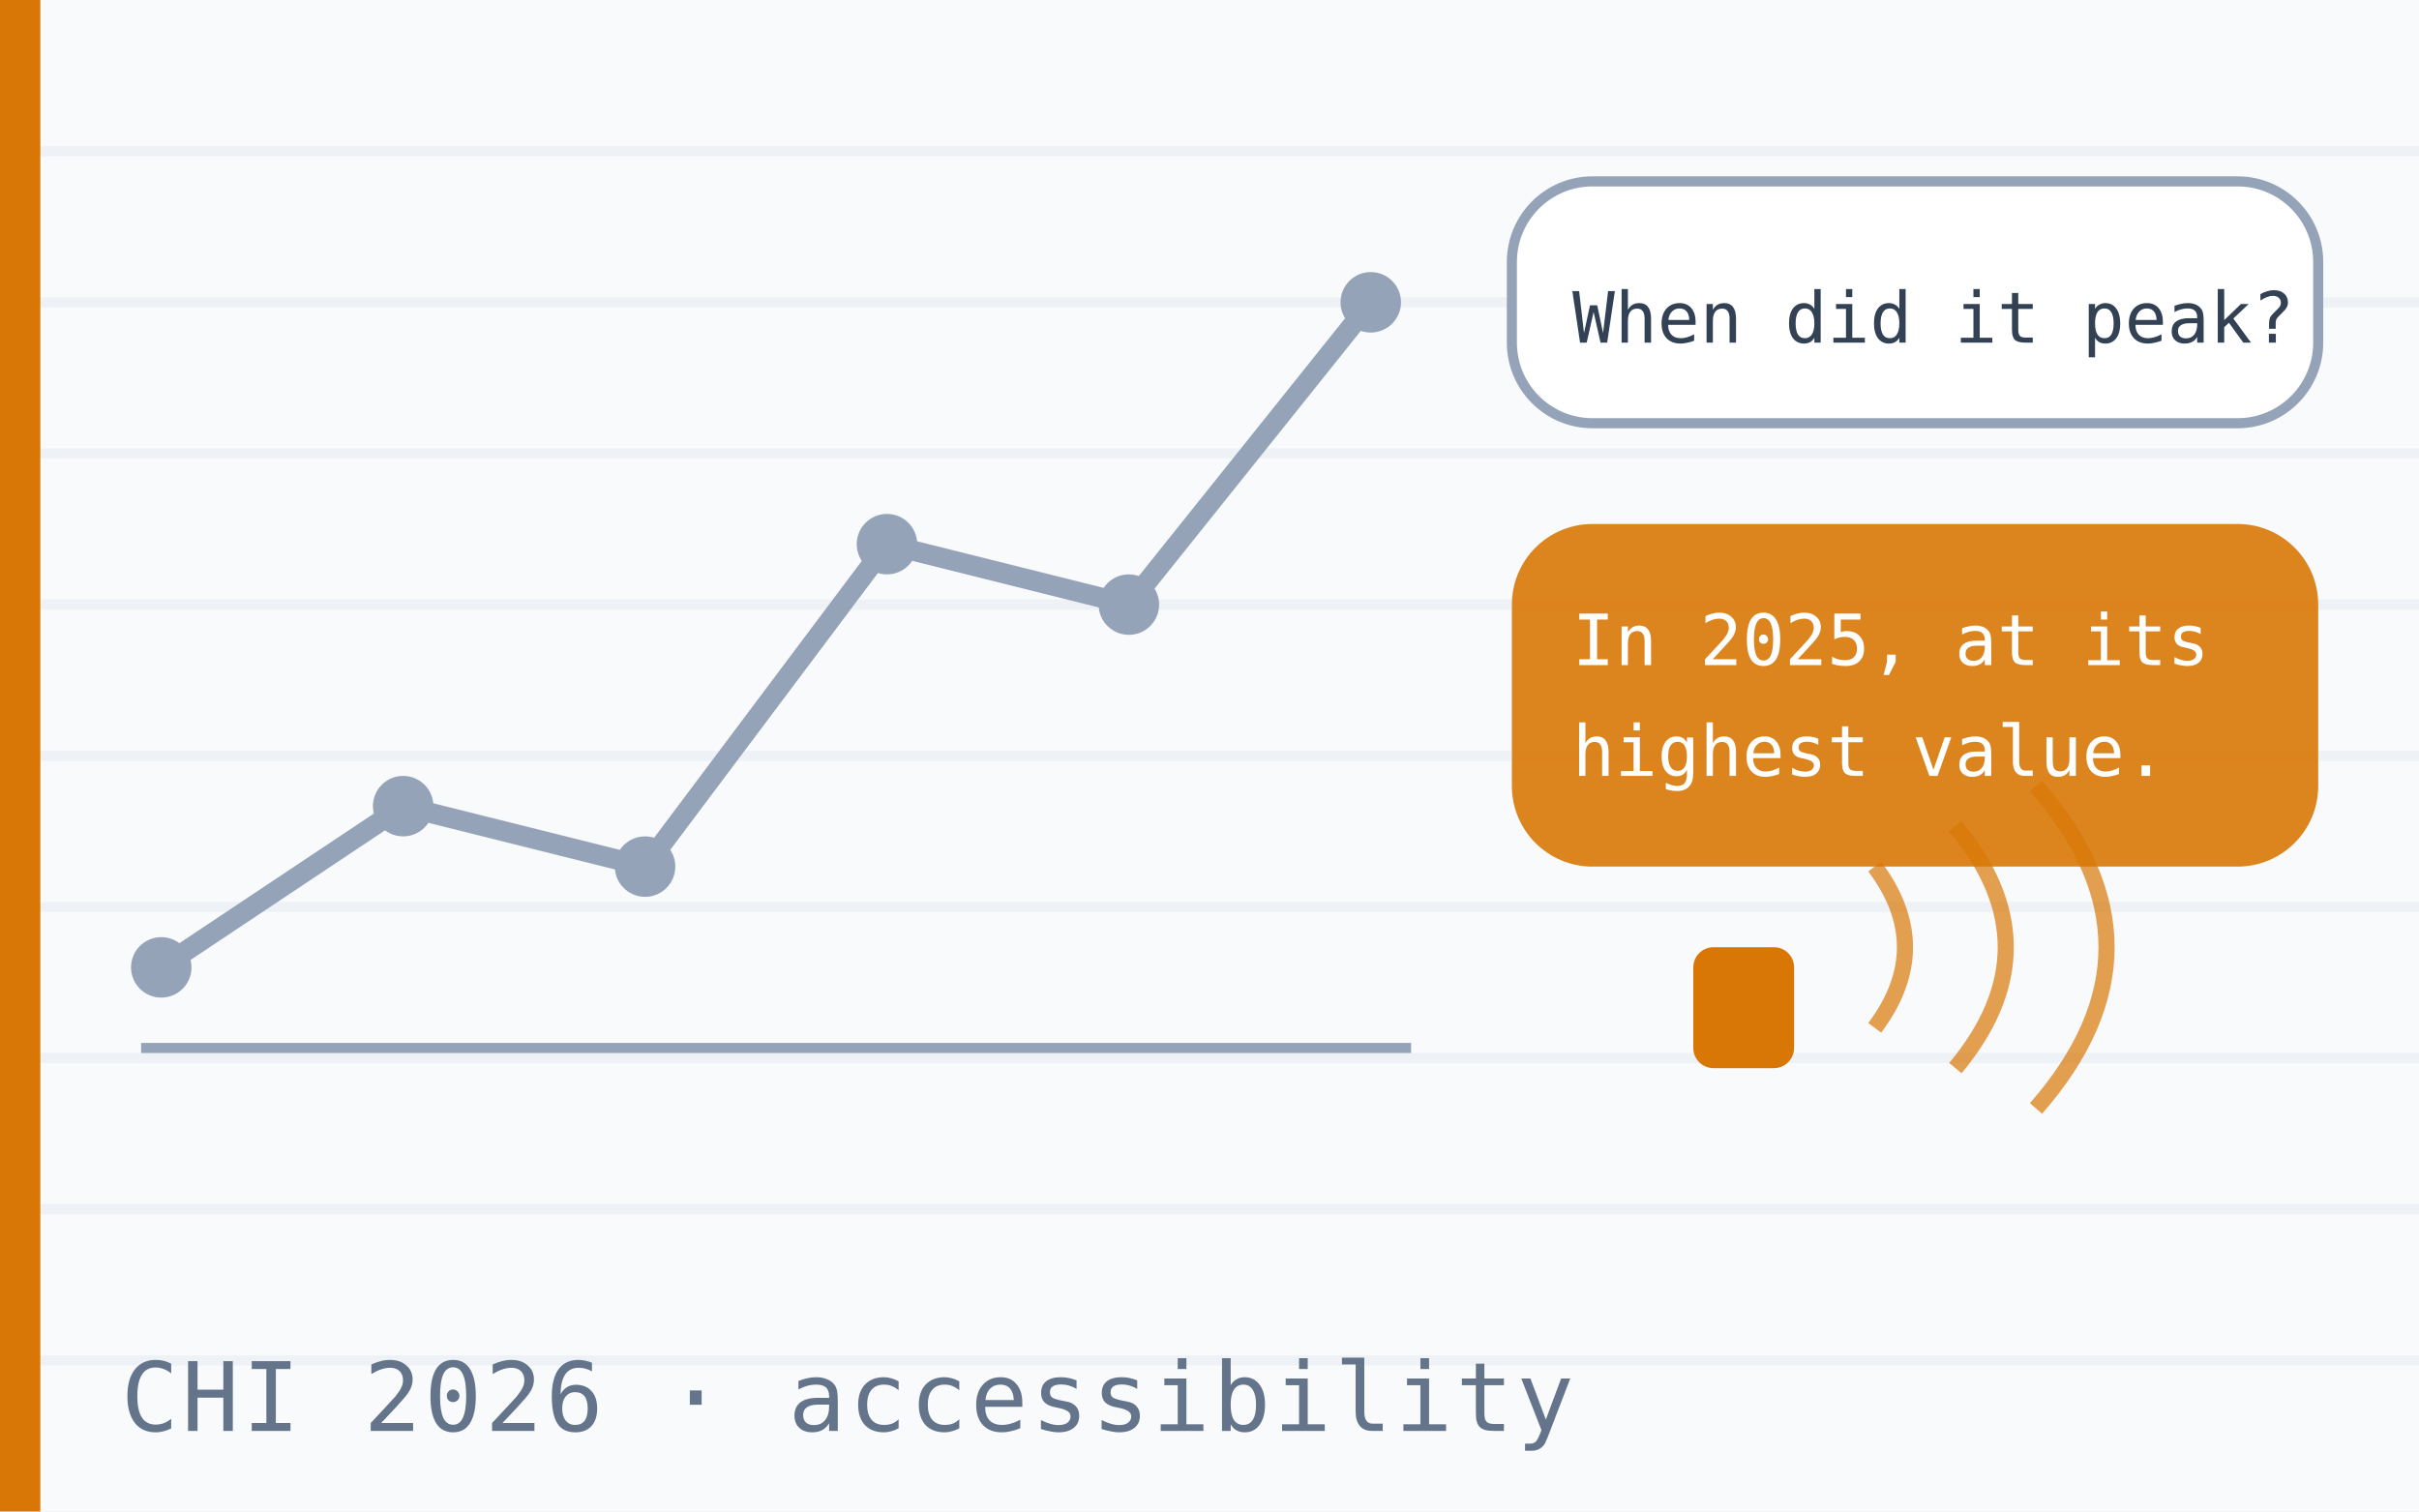
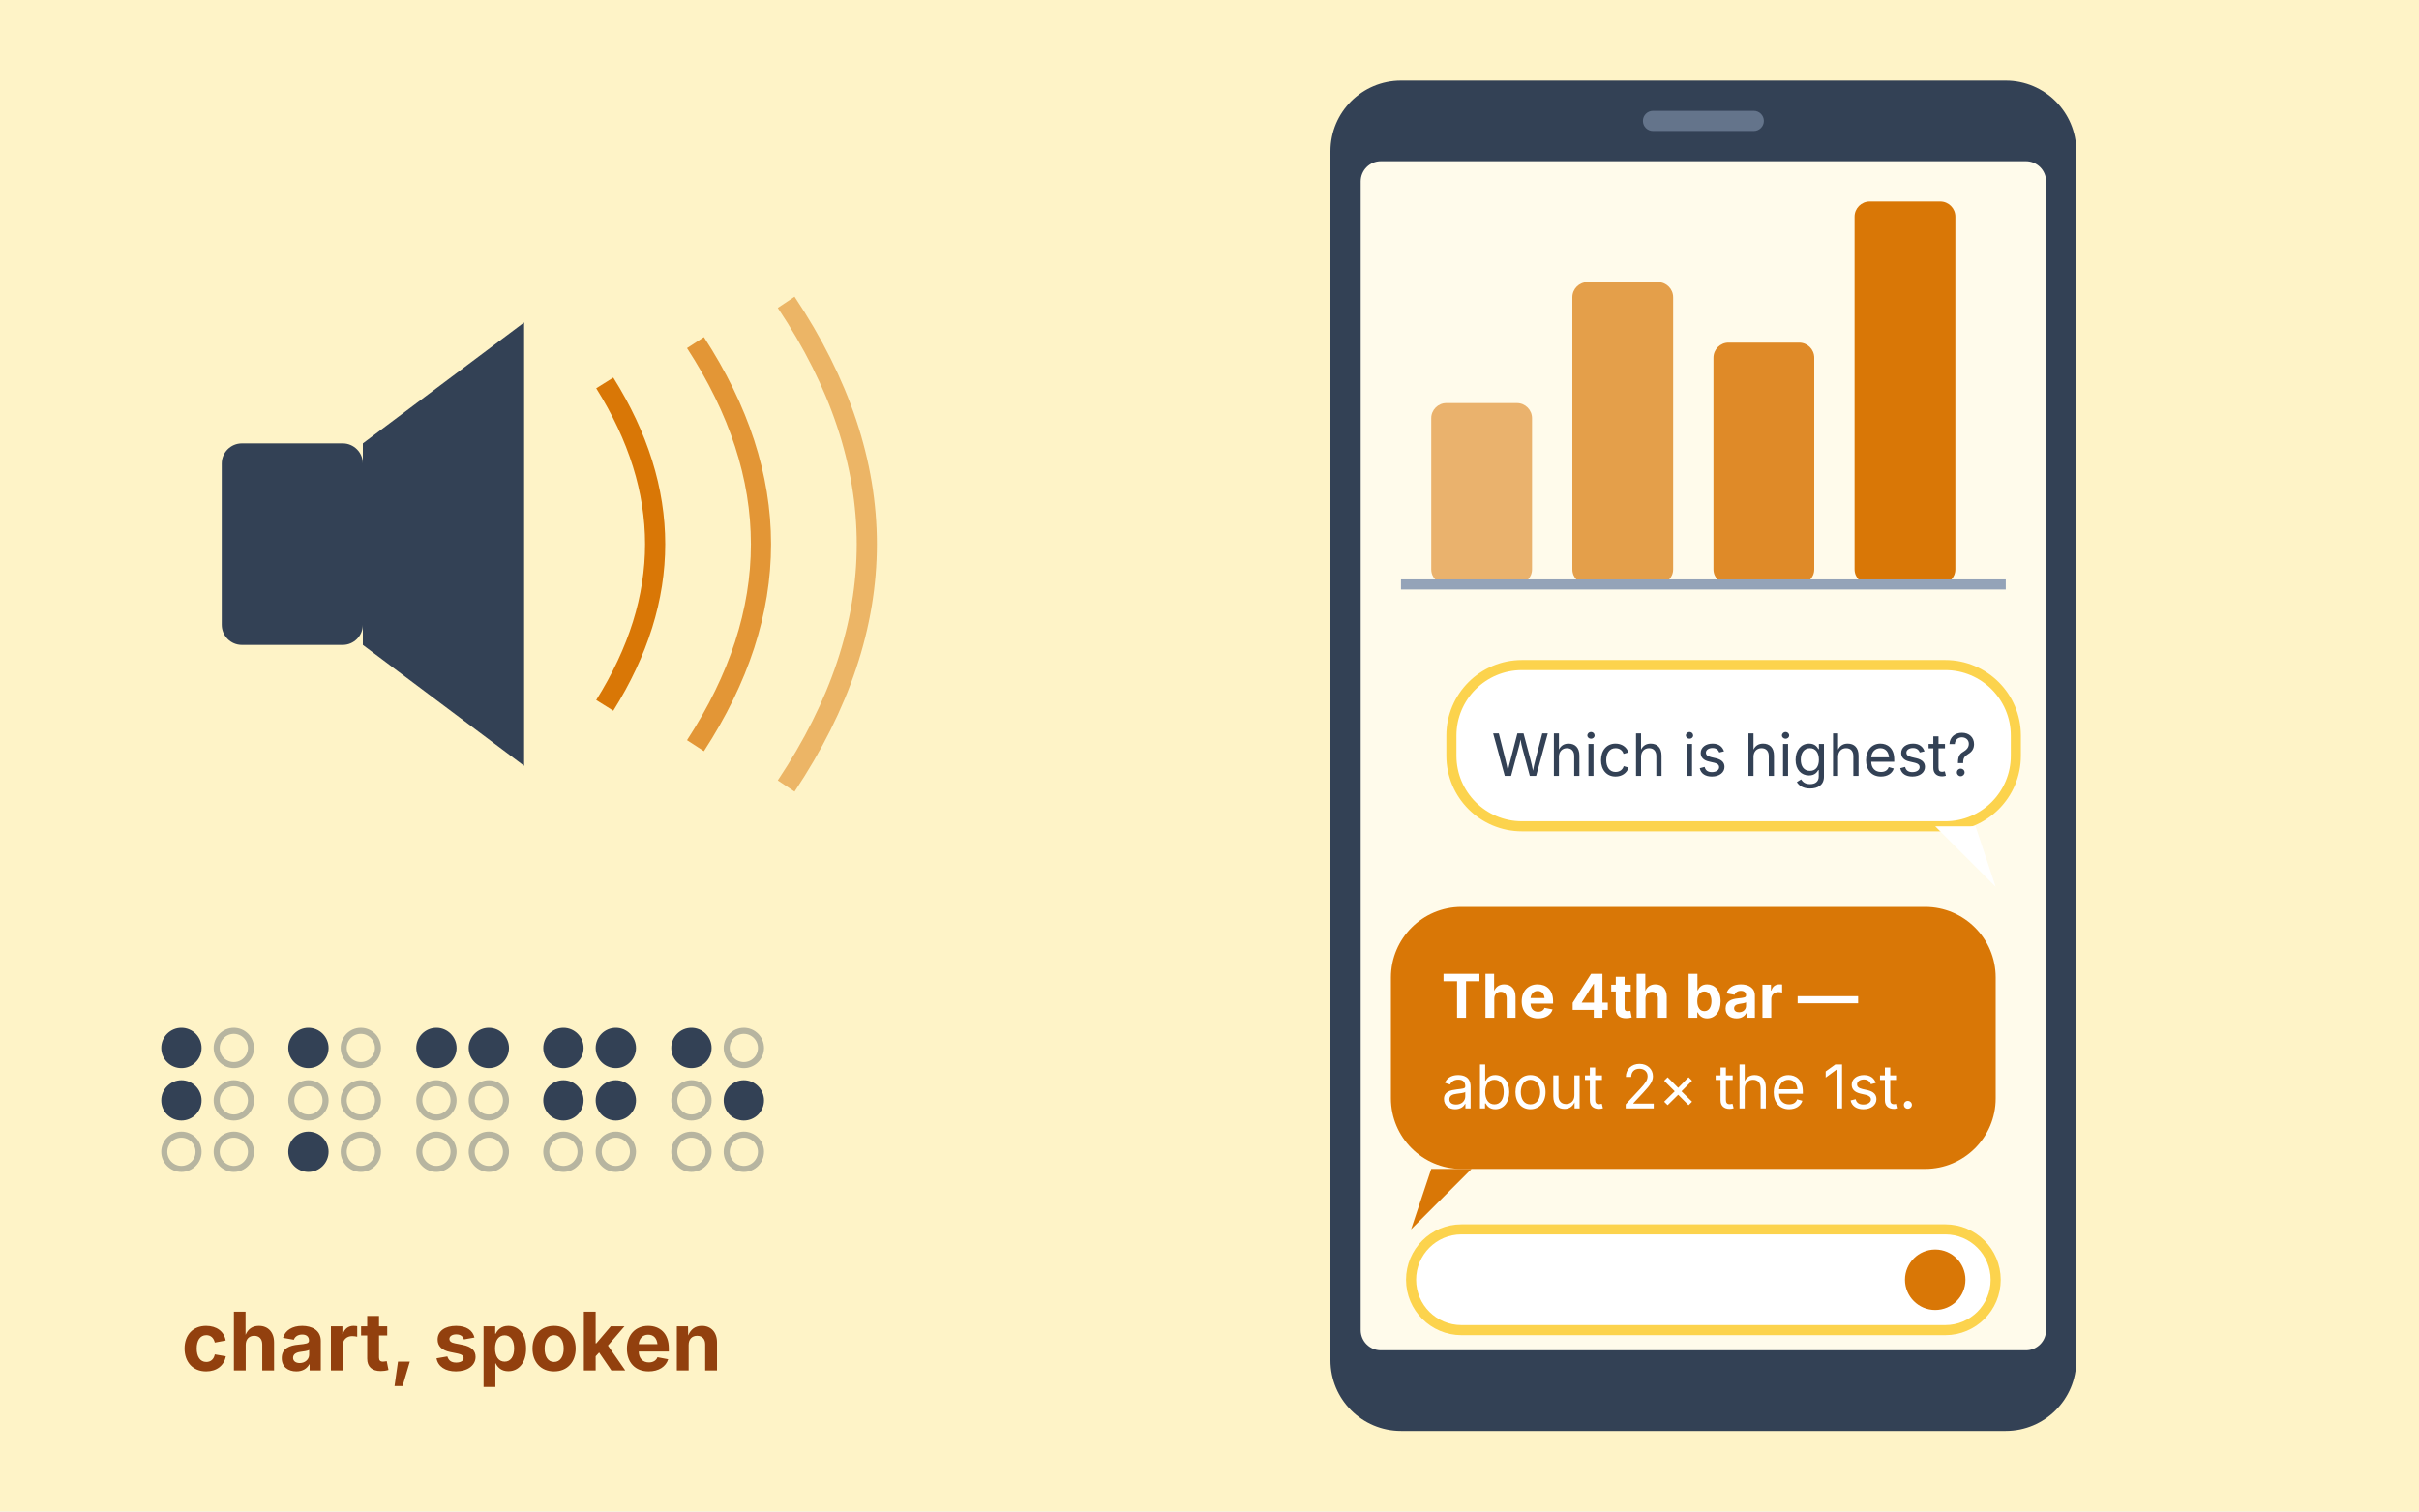
<svg xmlns="http://www.w3.org/2000/svg" viewBox="0 0 240 150" width="240" height="150">
-   <rect width="240" height="150" fill="#F8FAFC" />
-   <line x1="0" y1="15" x2="240" y2="15" stroke="#EEF2F7" stroke-width="1" />
-   <line x1="0" y1="30" x2="240" y2="30" stroke="#EEF2F7" stroke-width="1" />
-   <line x1="0" y1="45" x2="240" y2="45" stroke="#EEF2F7" stroke-width="1" />
-   <line x1="0" y1="60" x2="240" y2="60" stroke="#EEF2F7" stroke-width="1" />
-   <line x1="0" y1="75" x2="240" y2="75" stroke="#EEF2F7" stroke-width="1" />
-   <line x1="0" y1="90" x2="240" y2="90" stroke="#EEF2F7" stroke-width="1" />
-   <line x1="0" y1="105" x2="240" y2="105" stroke="#EEF2F7" stroke-width="1" />
-   <line x1="0" y1="120" x2="240" y2="120" stroke="#EEF2F7" stroke-width="1" />
-   <line x1="0" y1="135" x2="240" y2="135" stroke="#EEF2F7" stroke-width="1" />
-   <line x1="14" y1="104" x2="140" y2="104" stroke="#94A3B8" />
-   <polyline points="16,96 40,80 64,86 88,54 112,60 136,30" fill="none" stroke="#94A3B8" stroke-width="2" />
-   <circle cx="16" cy="96" r="3" fill="#94A3B8" />
-   <circle cx="40" cy="80" r="3" fill="#94A3B8" />
-   <circle cx="64" cy="86" r="3" fill="#94A3B8" />
-   <circle cx="88" cy="54" r="3" fill="#94A3B8" />
-   <circle cx="112" cy="60" r="3" fill="#94A3B8" />
-   <circle cx="136" cy="30" r="3" fill="#94A3B8" />
-   <rect x="150.0" y="18.0" width="80.0" height="24.0" rx="8" fill="#FFFFFF" stroke="#94A3B8" />
-   <text x="156" y="34" font-family="'IBM Plex Mono',Consolas,monospace" font-size="7" fill="#334155">When did it peak?</text>
-   <rect x="150.0" y="52.0" width="80.0" height="34.0" rx="8" fill="#D97706" opacity=".9" />
-   <text x="156" y="66" font-family="'IBM Plex Mono',Consolas,monospace" font-size="7" fill="#FFFFFF">In 2025, at its</text>
-   <text x="156" y="77" font-family="'IBM Plex Mono',Consolas,monospace" font-size="7" fill="#FFFFFF">highest value.</text>
-   <path d="M150 104 a6 6 0 0 1 0 -1" fill="none" />
-   <path d="M157 104 a11 11 0 0 1 0 -1" fill="none" />
-   <path d="M164 104 a16 16 0 0 1 0 -1" fill="none" />
-   <path d="M156 104 q6 -8 0 -16 M164 108 q10 -12 0 -24 M172 112 q14 -16 0 -32" fill="none" stroke="#D97706" stroke-width="1.6" opacity=".7" transform="translate(30,-2)" />
-   <rect x="168" y="94" width="10" height="12" rx="2" fill="#D97706" />
-   <rect x="0" y="0" width="4" height="150" fill="#D97706" />
-   <text x="12" y="142" font-family="'IBM Plex Mono',Consolas,monospace" font-size="9.5" fill="#64748B" letter-spacing=".3">CHI 2026 · accessibility</text>
+   <rect x="0" y="0" width="240" height="150" rx="0" fill="#FEF3C7" />
+   <rect x="132" y="8" width="74" height="134" rx="7" fill="#334155" />
+   <rect x="135" y="16" width="68" height="118" rx="2" fill="#FFFBEB" />
+   <rect x="163" y="11" width="12" height="2" rx="1" fill="#64748B" />
+   <rect x="142" y="40" width="10" height="18" rx="1.5" fill="#D97706" opacity="0.55" />
+   <rect x="156" y="28" width="10" height="30" rx="1.5" fill="#D97706" opacity="0.70" />
+   <rect x="170" y="34" width="10" height="24" rx="1.5" fill="#D97706" opacity="0.85" />
+   <rect x="184" y="20" width="10" height="38" rx="1.5" fill="#D97706" opacity="1.00" />
+   <line x1="139" y1="58" x2="199" y2="58" stroke="#94A3B8" stroke-width="1" />
+   <rect x="144" y="66" width="56" height="16" rx="7" fill="#FFFFFF" stroke="#FCD34D" />
+   <path d="M192 82 l6 6 l-2 -6z" fill="#FFFFFF" />
+   <text x="148" y="77" font-family="'Inter','Segoe UI',Helvetica,Arial,sans-serif" font-size="5.8" font-weight="400" fill="#334155" text-anchor="start">Which is highest?</text>
+   <rect x="138" y="90" width="60" height="26" rx="7" fill="#D97706" />
+   <path d="M146 116 l-6 6 l2 -6z" fill="#D97706" />
+   <text x="143" y="101" font-family="'Inter','Segoe UI',Helvetica,Arial,sans-serif" font-size="6" font-weight="700" fill="#FFFFFF" text-anchor="start">The 4th bar —</text>
+   <text x="143" y="110" font-family="'Inter','Segoe UI',Helvetica,Arial,sans-serif" font-size="6" font-weight="400" fill="#FFFFFF" text-anchor="start">about 2× the 1st.</text>
+   <rect x="140" y="122" width="58" height="10" rx="5" fill="#FFFFFF" stroke="#FCD34D" />
+   <circle cx="192" cy="127" r="3" fill="#D97706" />
+   <rect x="22" y="44" width="14" height="20" rx="2" fill="#334155" />
+   <path d="M36 44 l16 -12 v44 l-16 -12z" fill="#334155" />
+   <path d="M60 38 q10 16 0 32" fill="none" stroke="#D97706" stroke-width="2" opacity="1.00" />
+   <path d="M69 34 q13 20 0 40" fill="none" stroke="#D97706" stroke-width="2" opacity="0.75" />
+   <path d="M78 30 q16 24 0 48" fill="none" stroke="#D97706" stroke-width="2" opacity="0.50" />
+   <circle cx="18" cy="104" r="1.7" fill="#334155" stroke="#334155" stroke-width="0.6" opacity="1" />
+   <circle cx="18" cy="109.2" r="1.7" fill="#334155" stroke="#334155" stroke-width="0.6" opacity="1" />
+   <circle cx="18" cy="114.3" r="1.7" fill="none" stroke="#334155" stroke-width="0.6" opacity=".35" />
+   <circle cx="23.2" cy="104" r="1.7" fill="none" stroke="#334155" stroke-width="0.6" opacity=".35" />
+   <circle cx="23.2" cy="109.2" r="1.7" fill="none" stroke="#334155" stroke-width="0.6" opacity=".35" />
+   <circle cx="23.2" cy="114.3" r="1.7" fill="none" stroke="#334155" stroke-width="0.6" opacity=".35" />
+   <circle cx="30.6" cy="104" r="1.7" fill="#334155" stroke="#334155" stroke-width="0.6" opacity="1" />
+   <circle cx="30.6" cy="109.2" r="1.7" fill="none" stroke="#334155" stroke-width="0.6" opacity=".35" />
+   <circle cx="30.6" cy="114.3" r="1.7" fill="#334155" stroke="#334155" stroke-width="0.6" opacity="1" />
+   <circle cx="35.8" cy="104" r="1.7" fill="none" stroke="#334155" stroke-width="0.6" opacity=".35" />
+   <circle cx="35.8" cy="109.2" r="1.7" fill="none" stroke="#334155" stroke-width="0.6" opacity=".35" />
+   <circle cx="35.8" cy="114.3" r="1.7" fill="none" stroke="#334155" stroke-width="0.6" opacity=".35" />
+   <circle cx="43.3" cy="104" r="1.7" fill="#334155" stroke="#334155" stroke-width="0.6" opacity="1" />
+   <circle cx="43.3" cy="109.2" r="1.7" fill="none" stroke="#334155" stroke-width="0.6" opacity=".35" />
+   <circle cx="43.3" cy="114.3" r="1.7" fill="none" stroke="#334155" stroke-width="0.6" opacity=".35" />
+   <circle cx="48.5" cy="104" r="1.7" fill="#334155" stroke="#334155" stroke-width="0.6" opacity="1" />
+   <circle cx="48.5" cy="109.2" r="1.7" fill="none" stroke="#334155" stroke-width="0.6" opacity=".35" />
+   <circle cx="48.5" cy="114.3" r="1.7" fill="none" stroke="#334155" stroke-width="0.6" opacity=".35" />
+   <circle cx="55.9" cy="104" r="1.7" fill="#334155" stroke="#334155" stroke-width="0.6" opacity="1" />
+   <circle cx="55.9" cy="109.2" r="1.7" fill="#334155" stroke="#334155" stroke-width="0.6" opacity="1" />
+   <circle cx="55.9" cy="114.3" r="1.7" fill="none" stroke="#334155" stroke-width="0.6" opacity=".35" />
+   <circle cx="61.1" cy="104" r="1.7" fill="#334155" stroke="#334155" stroke-width="0.6" opacity="1" />
+   <circle cx="61.1" cy="109.2" r="1.7" fill="#334155" stroke="#334155" stroke-width="0.6" opacity="1" />
+   <circle cx="61.1" cy="114.3" r="1.7" fill="none" stroke="#334155" stroke-width="0.6" opacity=".35" />
+   <circle cx="68.6" cy="104" r="1.7" fill="#334155" stroke="#334155" stroke-width="0.6" opacity="1" />
+   <circle cx="68.6" cy="109.2" r="1.7" fill="none" stroke="#334155" stroke-width="0.6" opacity=".35" />
+   <circle cx="68.6" cy="114.3" r="1.7" fill="none" stroke="#334155" stroke-width="0.6" opacity=".35" />
+   <circle cx="73.8" cy="104" r="1.7" fill="none" stroke="#334155" stroke-width="0.6" opacity=".35" />
+   <circle cx="73.8" cy="109.2" r="1.7" fill="#334155" stroke="#334155" stroke-width="0.6" opacity="1" />
+   <circle cx="73.8" cy="114.3" r="1.7" fill="none" stroke="#334155" stroke-width="0.6" opacity=".35" />
+   <text x="18" y="136" font-family="'Inter','Segoe UI',Helvetica,Arial,sans-serif" font-size="8" font-weight="700" fill="#92400E" text-anchor="start">chart, spoken</text>
</svg>
